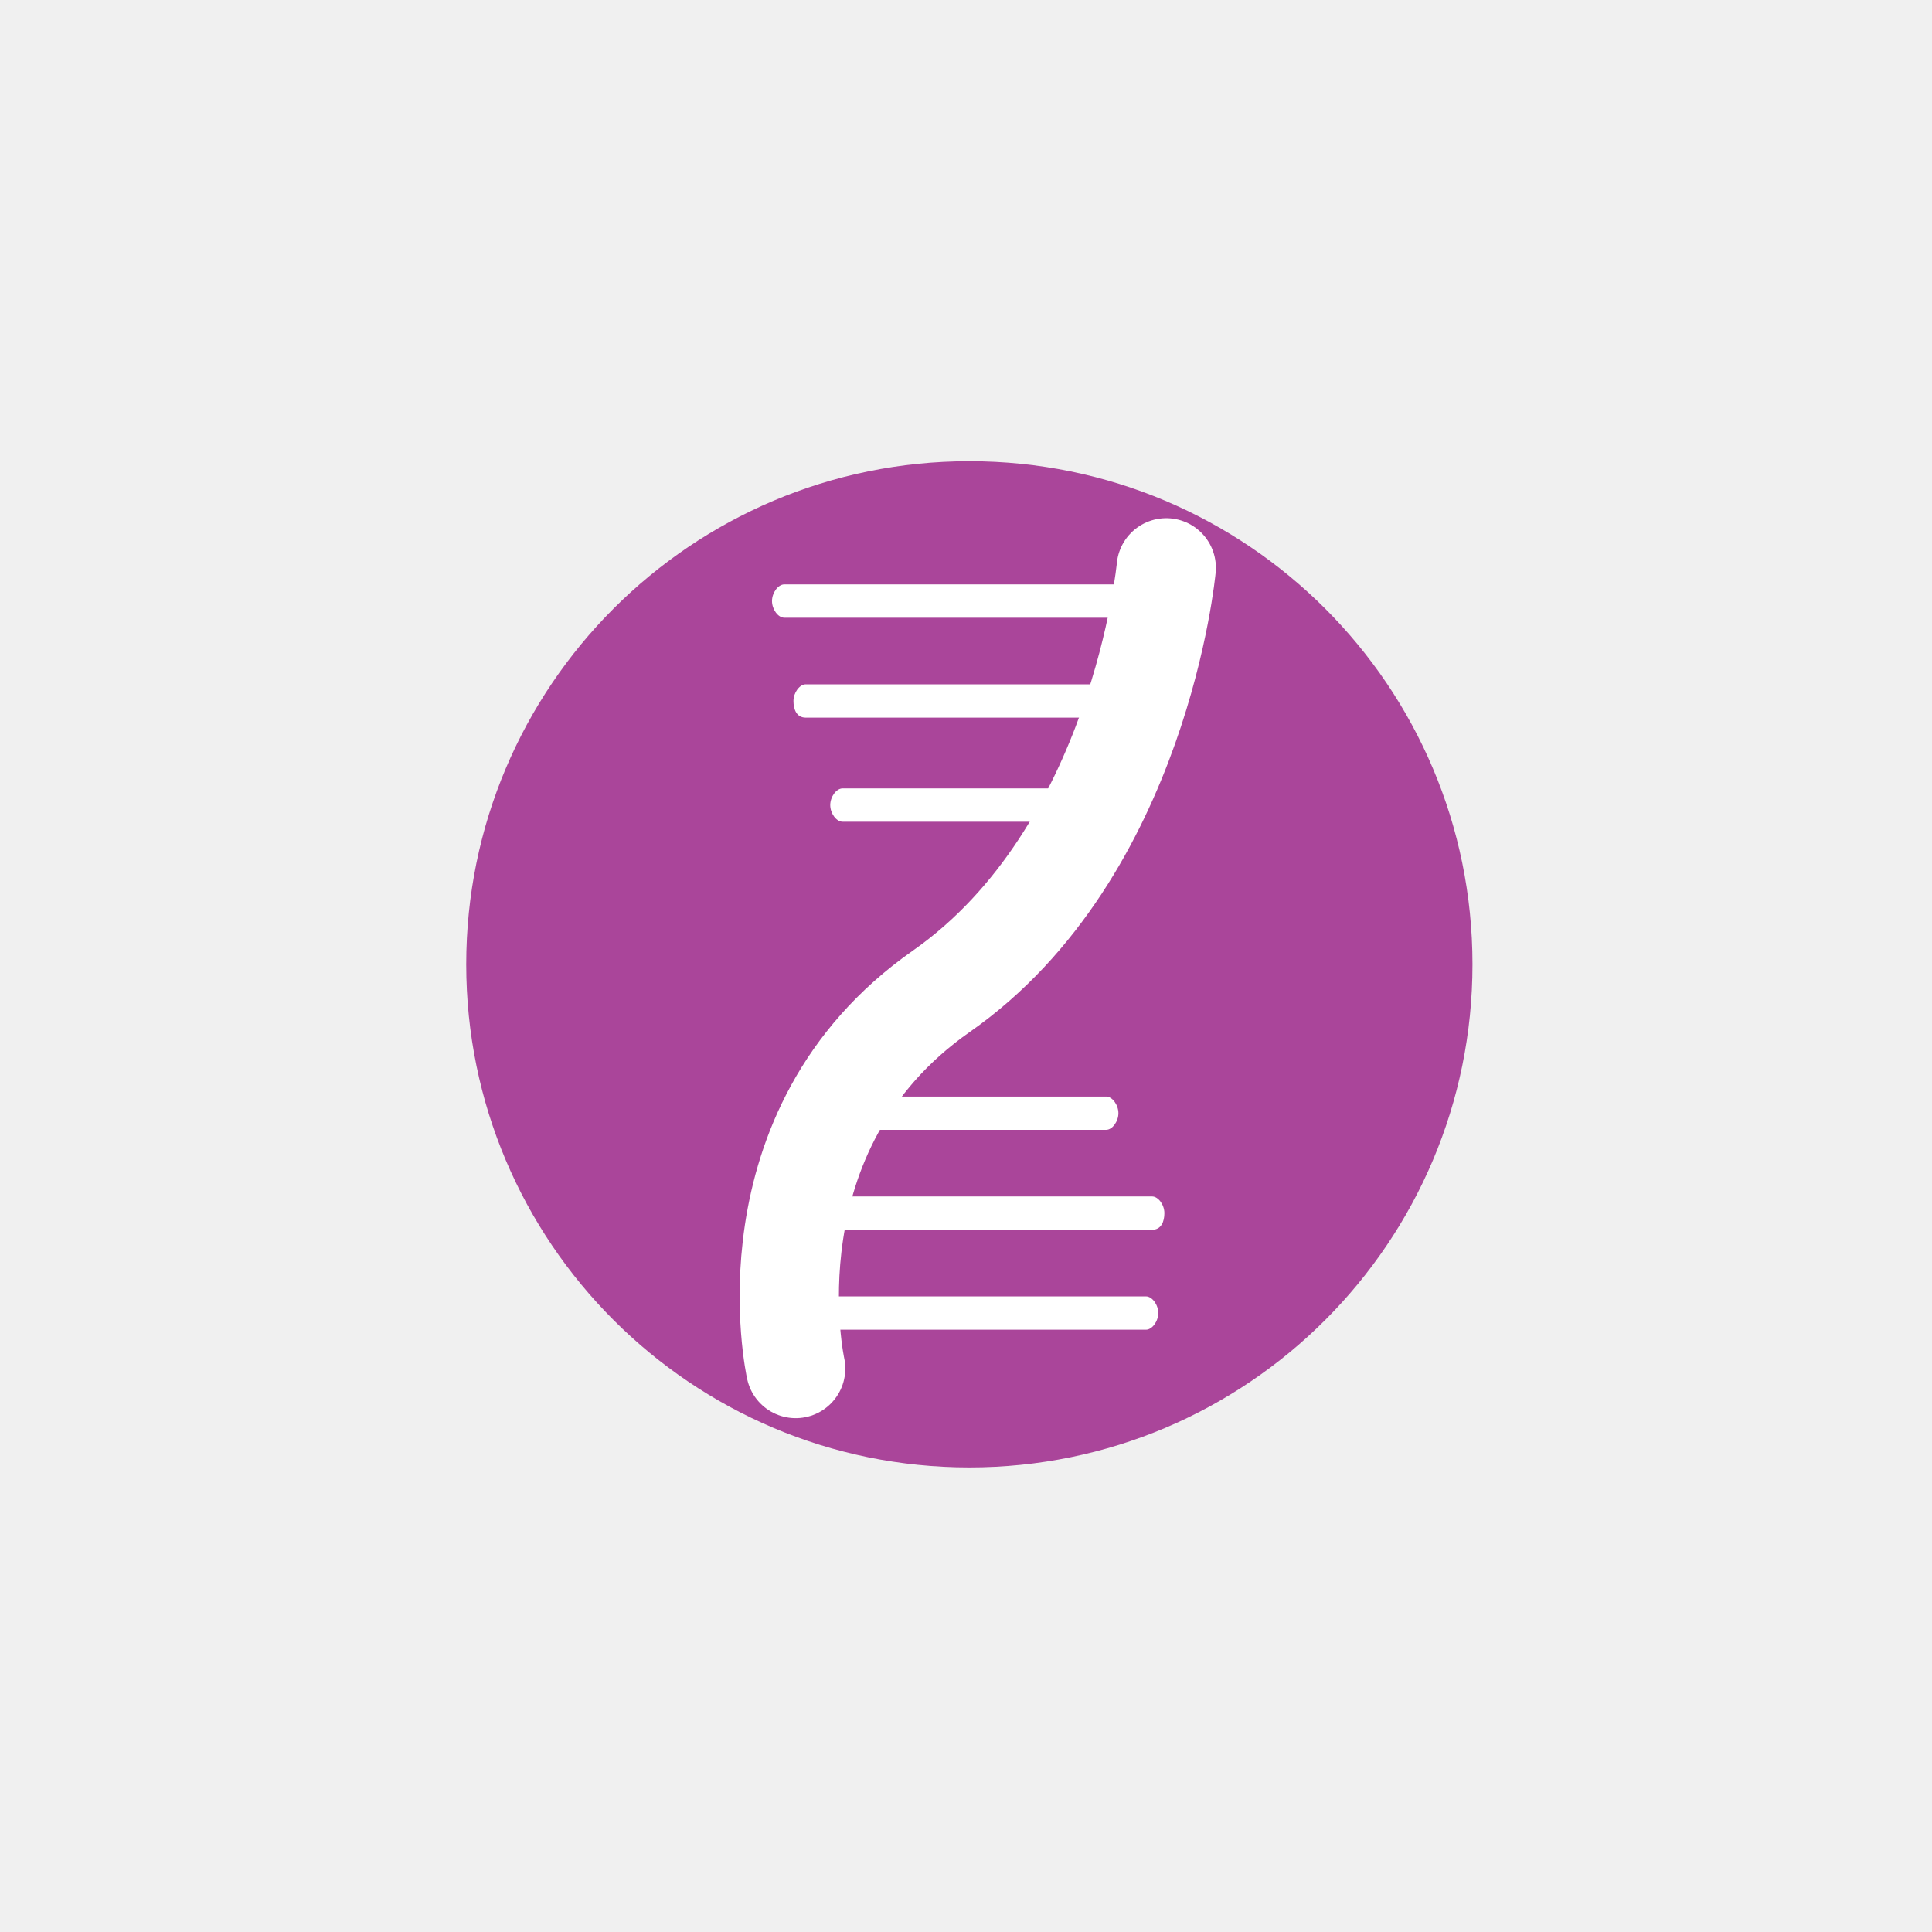
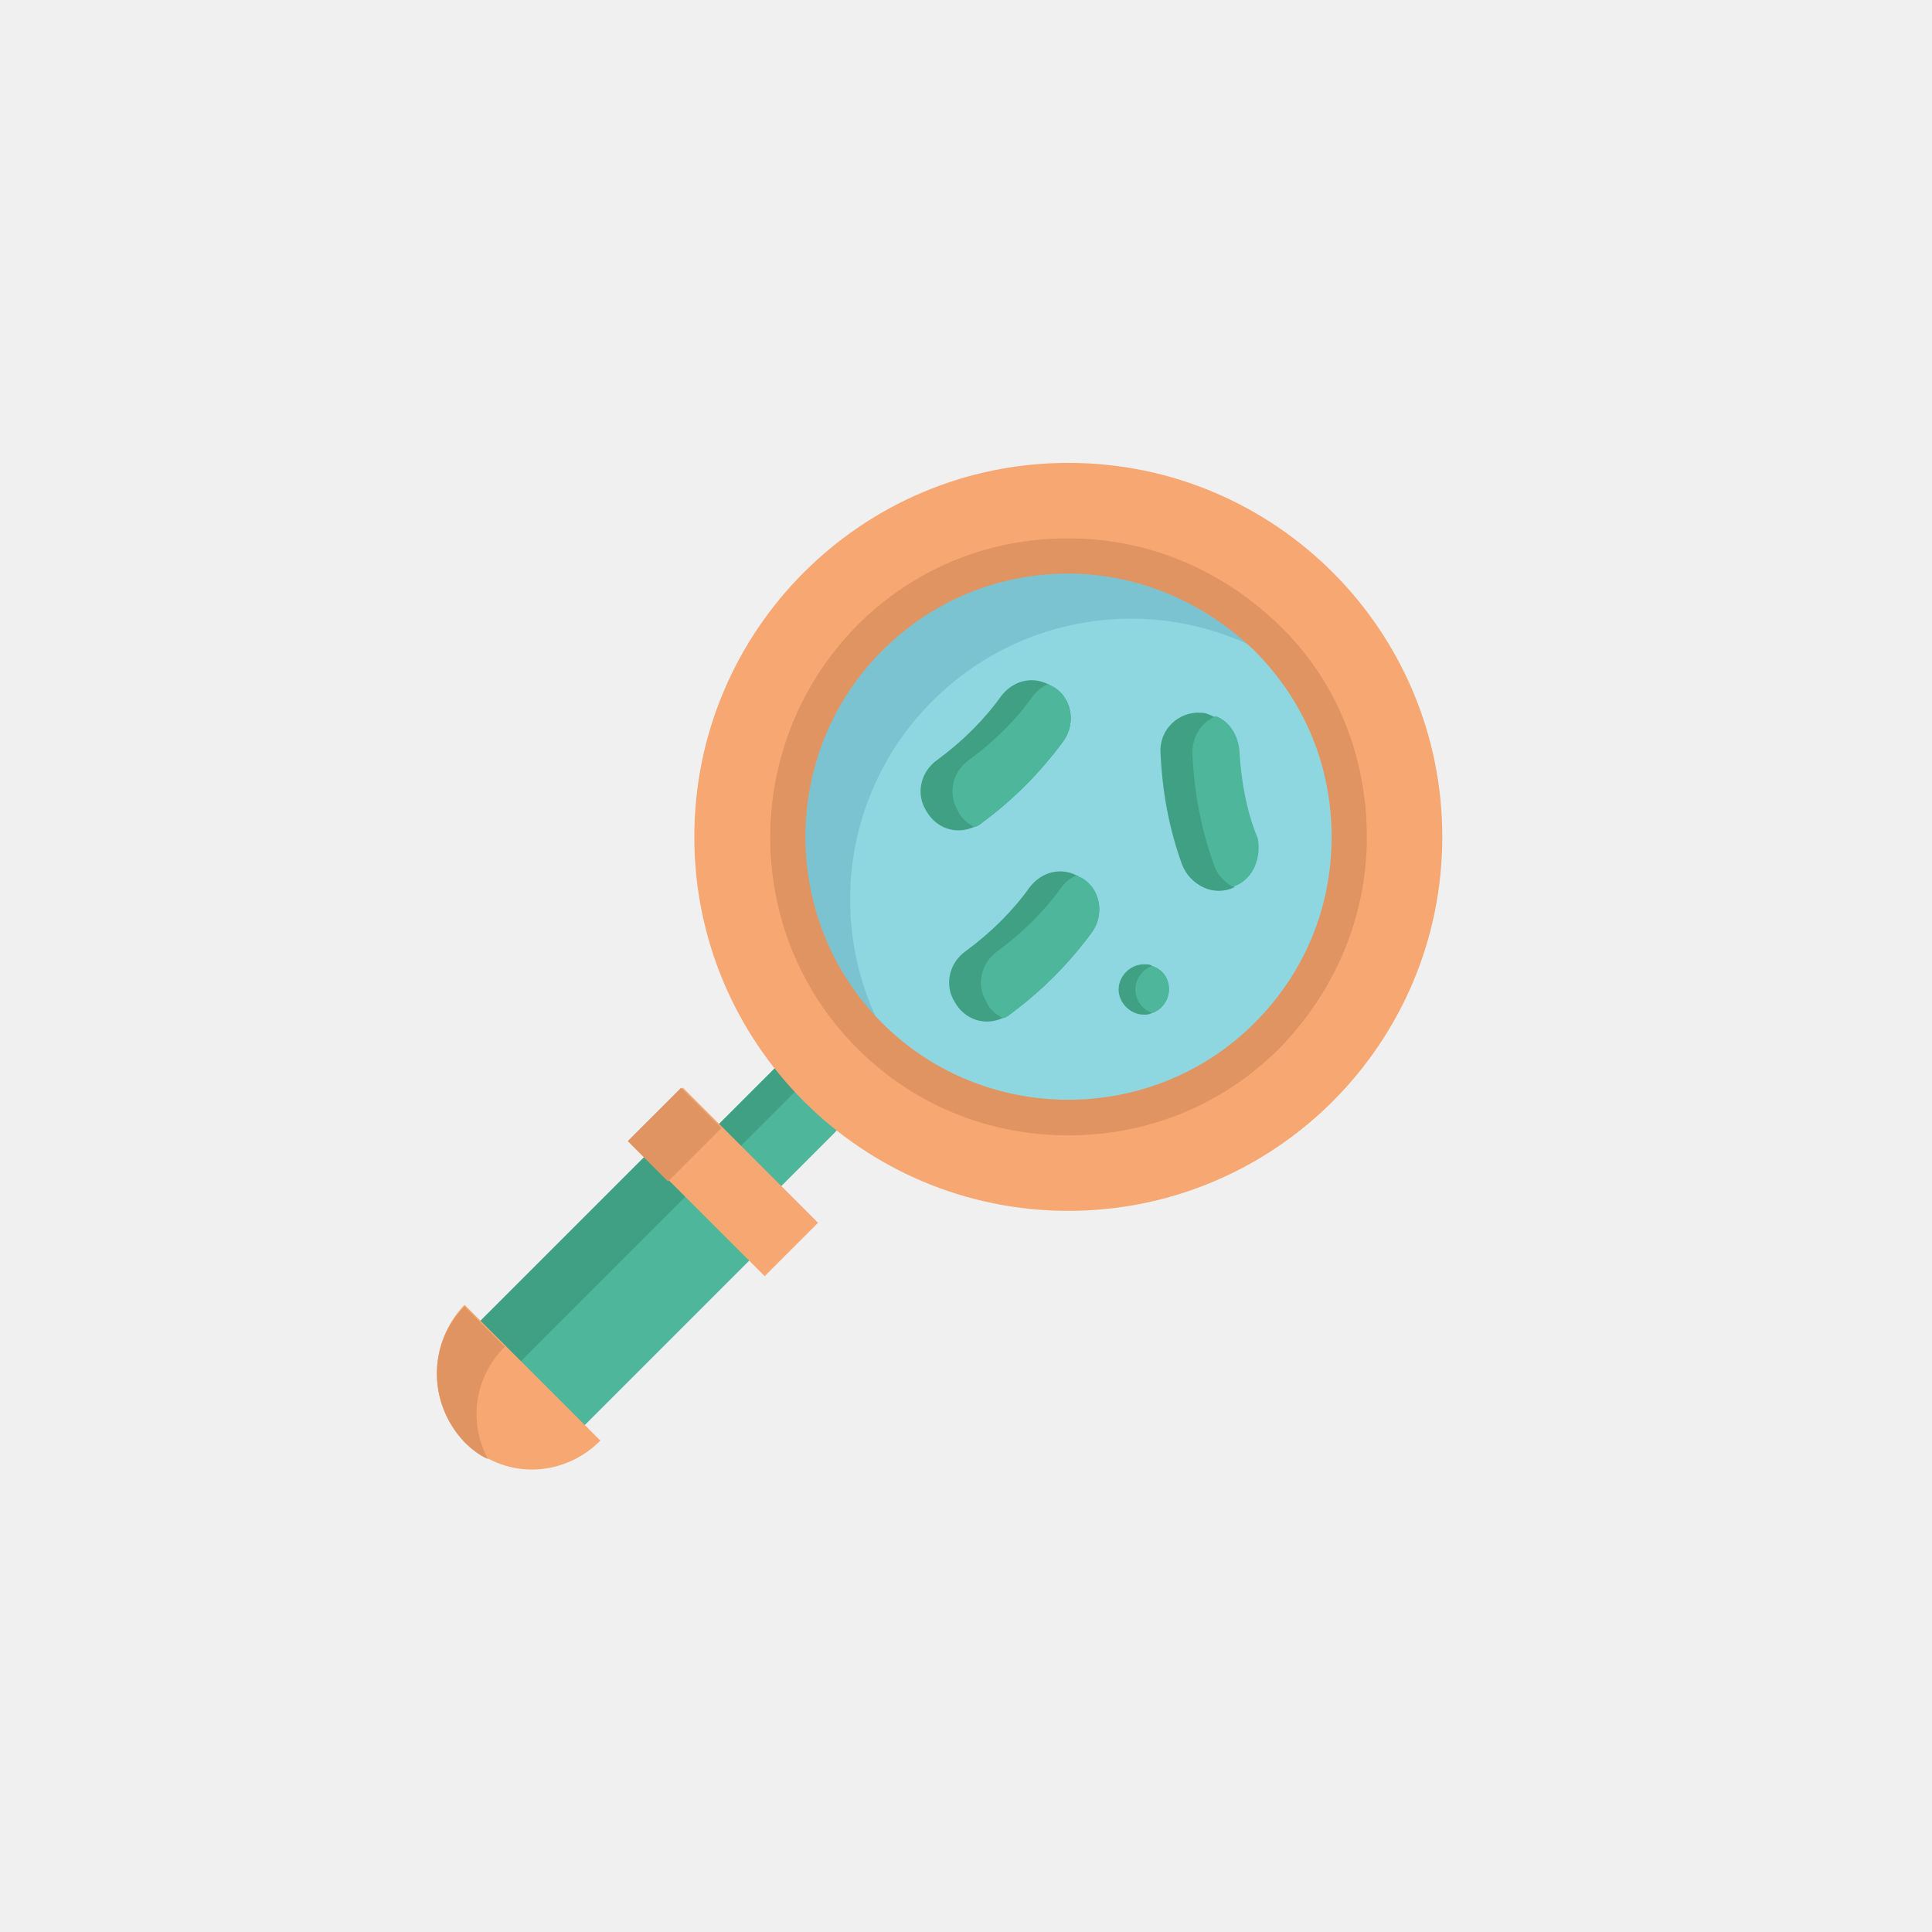
<svg xmlns="http://www.w3.org/2000/svg" version="1.1" id="svg2" x="0px" y="0px" viewBox="0 0 115.2 115.2" style="enable-background:new 0 0 115.2 115.2;" xml:space="preserve">
  <style type="text/css">
- 	.st0{fill:#AA459A;}
- 	.st1{fill:#FFFFFF;}
- 	.st2{fill:none;stroke:#FFFFFF;stroke-width:1.5;stroke-linecap:round;}
+ 	.st0{fill:#4EB79B;}
+ 	.st1{fill:#40A084;}
+ 	.st2{fill:#F7A872;}
+ 	.st3{fill:#E09461;}
+ 	.st4{fill:#8ED7E0;}
+ 	.st5{fill:#7CC3D1;}
</style>
-   <circle id="path4147" class="st0" cx="57.8" cy="57.5" r="30" />
-   <g id="g4151" transform="matrix(3.945865,0,0,3.945865,-42.91626,-58.08164)">
-     <g id="g4" transform="matrix(0.4632357,0,0,0.6291954,17.53933,17.57316)">
-       <g id="g6">
- 		</g>
-       <path id="path12" class="st1" d="M23,10.3H11.2c-0.2,0-0.4-0.2-0.4-0.4s0.2-0.4,0.4-0.4H23    c0.2,0,0.4,0.2,0.4,0.4S23.2,10.3,23,10.3z" />
-       <path id="path14" class="st1" d="M22.3,12.7H11.9c-0.3,0-0.4-0.2-0.4-0.4c0-0.2,0.2-0.4,0.4-0.4    h10.5c0.2,0,0.4,0.2,0.4,0.4C22.7,12.5,22.5,12.7,22.3,12.7z" />
-       <path id="path16" class="st1" d="M21.1,15.2h-8c-0.2,0-0.4-0.2-0.4-0.4s0.2-0.4,0.4-0.4h8    c0.2,0,0.4,0.2,0.4,0.4S21.3,15.2,21.1,15.2z" />
-       <path id="path18" class="st1" d="M23,27.4H11.2c-0.2,0-0.4-0.2-0.4-0.4s0.2-0.4,0.4-0.4H23    c0.2,0,0.4,0.2,0.4,0.4S23.2,27.4,23,27.4z" />
-       <path id="path20" class="st1" d="M23.2,25H11.4c-0.2,0-0.4-0.2-0.4-0.4c0-0.2,0.2-0.4,0.4-0.4    h11.8c0.2,0,0.4,0.2,0.4,0.4S23.5,25,23.2,25z" />
-       <path id="path22" class="st1" d="M21.7,22.6h-9.3c-0.2,0-0.4-0.2-0.4-0.4c0-0.2,0.2-0.4,0.4-0.4    h9.3c0.2,0,0.4,0.2,0.4,0.4S21.9,22.6,21.7,22.6z" />
-     </g>
-     <path id="path4716" class="st2" d="M28.5,23.3c0,0-0.4,4.3-3.4,6.4s-2.2,5.7-2.2,5.7" />
+   <g>
+     <path class="st0" d="M51.7,65.6l-1.9,1.9l-4.1,4.1l-2.4-2.4L42,67.9l5.9-5.9l0,0c0.5,0.7,1.2,1.2,1.8,1.8   C50.4,64.5,51,65.1,51.7,65.6z" />
+     <polygon class="st0" points="49.8,67.5 45.7,71.6 43.3,69.2 42,67.9 47.9,62  " />
  </g>
+   <polygon class="st1" points="48.6,63.9 43.3,69.2 42,67.9 46.6,63.3 " />
+   <rect x="28.5" y="72.6" transform="matrix(0.7071 -0.7071 0.7071 0.7071 -43.7114 48.4388)" class="st0" width="16.2" height="8.8" />
+   <rect x="26.6" y="73.4" transform="matrix(0.7071 -0.7071 0.7071 0.7071 -42.9238 46.5375)" class="st1" width="16.2" height="3.4" />
+   <rect x="40.9" y="64.8" transform="matrix(0.7071 -0.7071 0.7071 0.7071 -37.2066 51.133)" class="st2" width="4.5" height="11.4" />
+   <rect x="38" y="65.9" transform="matrix(0.7071 -0.7071 0.7071 0.7071 -36.0388 48.3141)" class="st3" width="4.5" height="3.4" />
+   <path class="st2" d="M27.7,85.9L27.7,85.9c-2.2-2.2-2.2-5.8,0-8.1l0,0l8.1,8.1l0,0C33.5,88.2,29.9,88.2,27.7,85.9z" />
+   <path class="st3" d="M30.1,80.3L30.1,80.3l-2.4-2.4l0,0c-2.2,2.2-2.2,5.8,0,8.1l0,0c0.4,0.4,0.9,0.8,1.4,1  C27.9,84.8,28.3,82.1,30.1,80.3z" />
+   <circle class="st2" cx="63.7" cy="49.9" r="22.3" />
+   <circle class="st4" cx="63.7" cy="49.9" r="16.7" />
+   <path class="st5" d="M55.6,41.8c5.9-5.9,15.1-6.5,21.7-1.7c-0.5-0.7-1.1-1.4-1.7-2c-6.5-6.5-17.1-6.5-23.7,0s-6.5,17.1,0,23.7  c0.6,0.6,1.3,1.2,2,1.7C49.1,56.9,49.7,47.7,55.6,41.8z" />
+   <path class="st3" d="M63.7,67.7c-4.6,0-9.1-1.7-12.6-5.2c-6.9-6.9-6.9-18.2,0-25.2c3.4-3.4,7.8-5.2,12.6-5.2s9.2,1.9,12.6,5.2  s5.2,7.8,5.2,12.6s-1.9,9.2-5.2,12.6C72.8,66,68.3,67.7,63.7,67.7z M63.7,34.2c-4,0-8,1.5-11.1,4.6c-6.1,6.1-6.1,16.1,0,22.2  c6.1,6.1,16.1,6.1,22.2,0l0,0c3-3,4.6-6.9,4.6-11.1s-1.6-8.1-4.6-11.1C71.7,35.8,67.7,34.2,63.7,34.2z" />
+   <g>
+     <path class="st1" d="M63.4,44.2c-1.4,1.9-3,3.5-4.9,4.9c-0.1,0.1-0.3,0.2-0.4,0.2c-1.1,0.5-2.3,0.1-2.9-1c0,0,0,0,0,0   c-0.6-1-0.3-2.3,0.7-3c1.5-1.1,2.8-2.4,3.8-3.8c0.7-0.9,1.8-1.2,2.8-0.7c0.1,0,0.1,0.1,0.2,0.1c0,0,0,0,0,0   C63.9,41.5,64.2,43.1,63.4,44.2z" />
+     <path class="st1" d="M65.1,55.6c-1.4,1.9-3,3.5-4.9,4.9c-0.1,0.1-0.3,0.2-0.4,0.2c-1.1,0.5-2.3,0.1-2.9-1c0,0,0,0,0,0   c-0.6-1-0.3-2.3,0.7-3c1.5-1.1,2.8-2.4,3.8-3.8c0.7-0.9,1.8-1.2,2.8-0.7c0.1,0,0.1,0.1,0.2,0.1c0,0,0,0,0,0   C65.6,52.9,65.9,54.5,65.1,55.6z" />
+     <path class="st1" d="M73.7,52.8C73.7,52.9,73.7,52.9,73.7,52.8c-0.1,0-0.1,0-0.1,0.1c-1.2,0.6-2.6-0.1-3.1-1.3   c-0.8-2.2-1.2-4.4-1.3-6.7c-0.1-1.4,1.1-2.5,2.4-2.4c0,0,0,0,0,0c0.3,0,0.5,0.1,0.7,0.2c0.8,0.3,1.3,1.1,1.4,2   c0.1,1.8,0.4,3.6,1.1,5.3C75.2,51.1,74.8,52.3,73.7,52.8z" />
+   </g>
+   <g>
+     <path class="st0" d="M63.4,44.2c-1.4,1.9-3,3.5-4.9,4.9c-0.1,0.1-0.3,0.2-0.4,0.2c-0.4-0.2-0.8-0.5-1-1c0,0,0,0,0,0   c-0.6-1-0.3-2.3,0.7-3c1.5-1.1,2.8-2.4,3.8-3.8c0.2-0.3,0.6-0.6,0.9-0.7c0.1,0,0.1,0.1,0.2,0.1c0,0,0,0,0,0   C63.9,41.5,64.2,43.1,63.4,44.2z" />
+     <path class="st0" d="M65.1,55.6c-1.4,1.9-3,3.5-4.9,4.9c-0.1,0.1-0.3,0.2-0.4,0.2c-0.4-0.2-0.8-0.5-1-1c0,0,0,0,0,0   c-0.6-1-0.3-2.3,0.7-3c1.5-1.1,2.8-2.4,3.8-3.8c0.2-0.3,0.6-0.6,0.9-0.7c0.1,0,0.1,0.1,0.2,0.1c0,0,0,0,0,0   C65.6,52.9,65.9,54.5,65.1,55.6z" />
+     <path class="st0" d="M73.7,52.8C73.7,52.9,73.7,52.9,73.7,52.8c-0.1,0-0.1,0-0.1,0.1c-0.5-0.2-1-0.7-1.2-1.3   c-0.8-2.2-1.2-4.4-1.3-6.7c0-1,0.5-1.8,1.4-2.2c0.8,0.3,1.3,1.1,1.4,2c0.1,1.8,0.4,3.6,1.1,5.3C75.2,51.1,74.8,52.3,73.7,52.8z" />
+   </g>
+   <path class="st1" d="M69.7,59c0,0.6-0.4,1.2-1,1.4c-0.2,0.1-0.3,0.1-0.5,0.1c-0.8,0-1.5-0.7-1.5-1.5c0-0.8,0.7-1.5,1.5-1.5  c0.2,0,0.4,0,0.5,0.1C69.3,57.8,69.7,58.3,69.7,59z" />
+   <path class="st0" d="M69.7,59c0,0.6-0.4,1.2-1,1.4c-0.6-0.2-1-0.8-1-1.4s0.4-1.2,1-1.4C69.3,57.8,69.7,58.3,69.7,59z" />
</svg>
